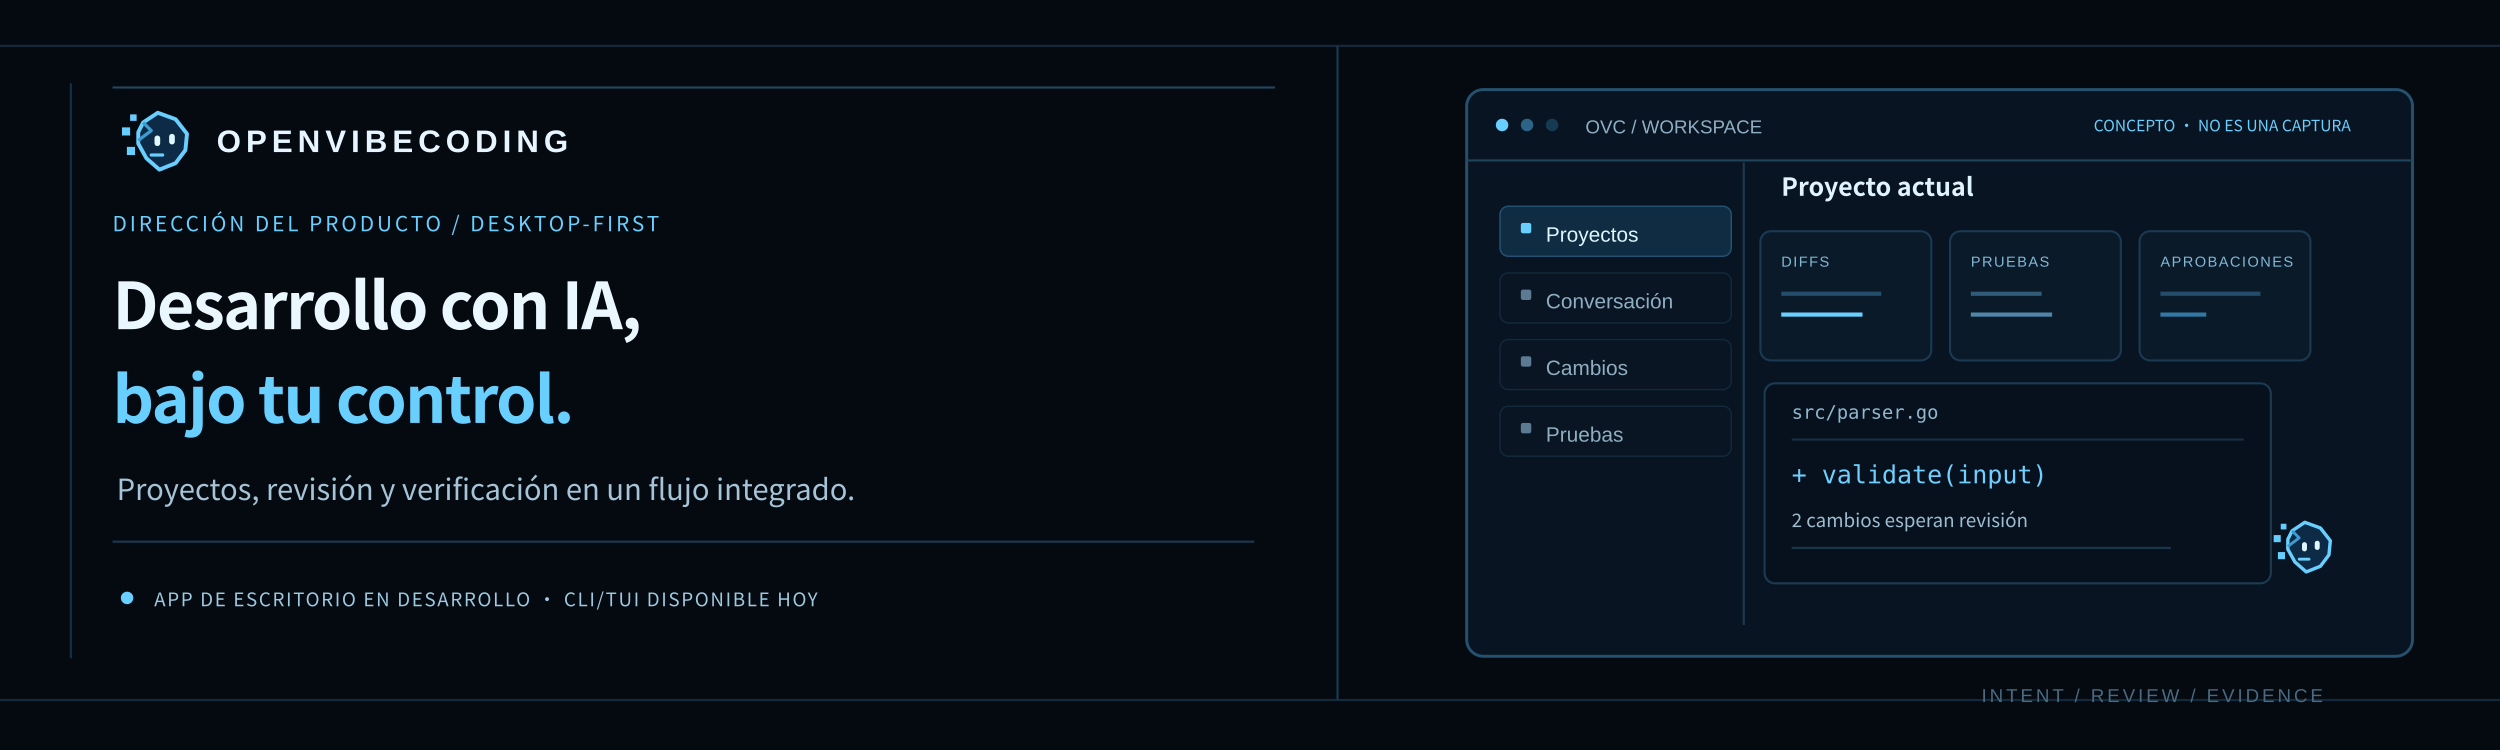
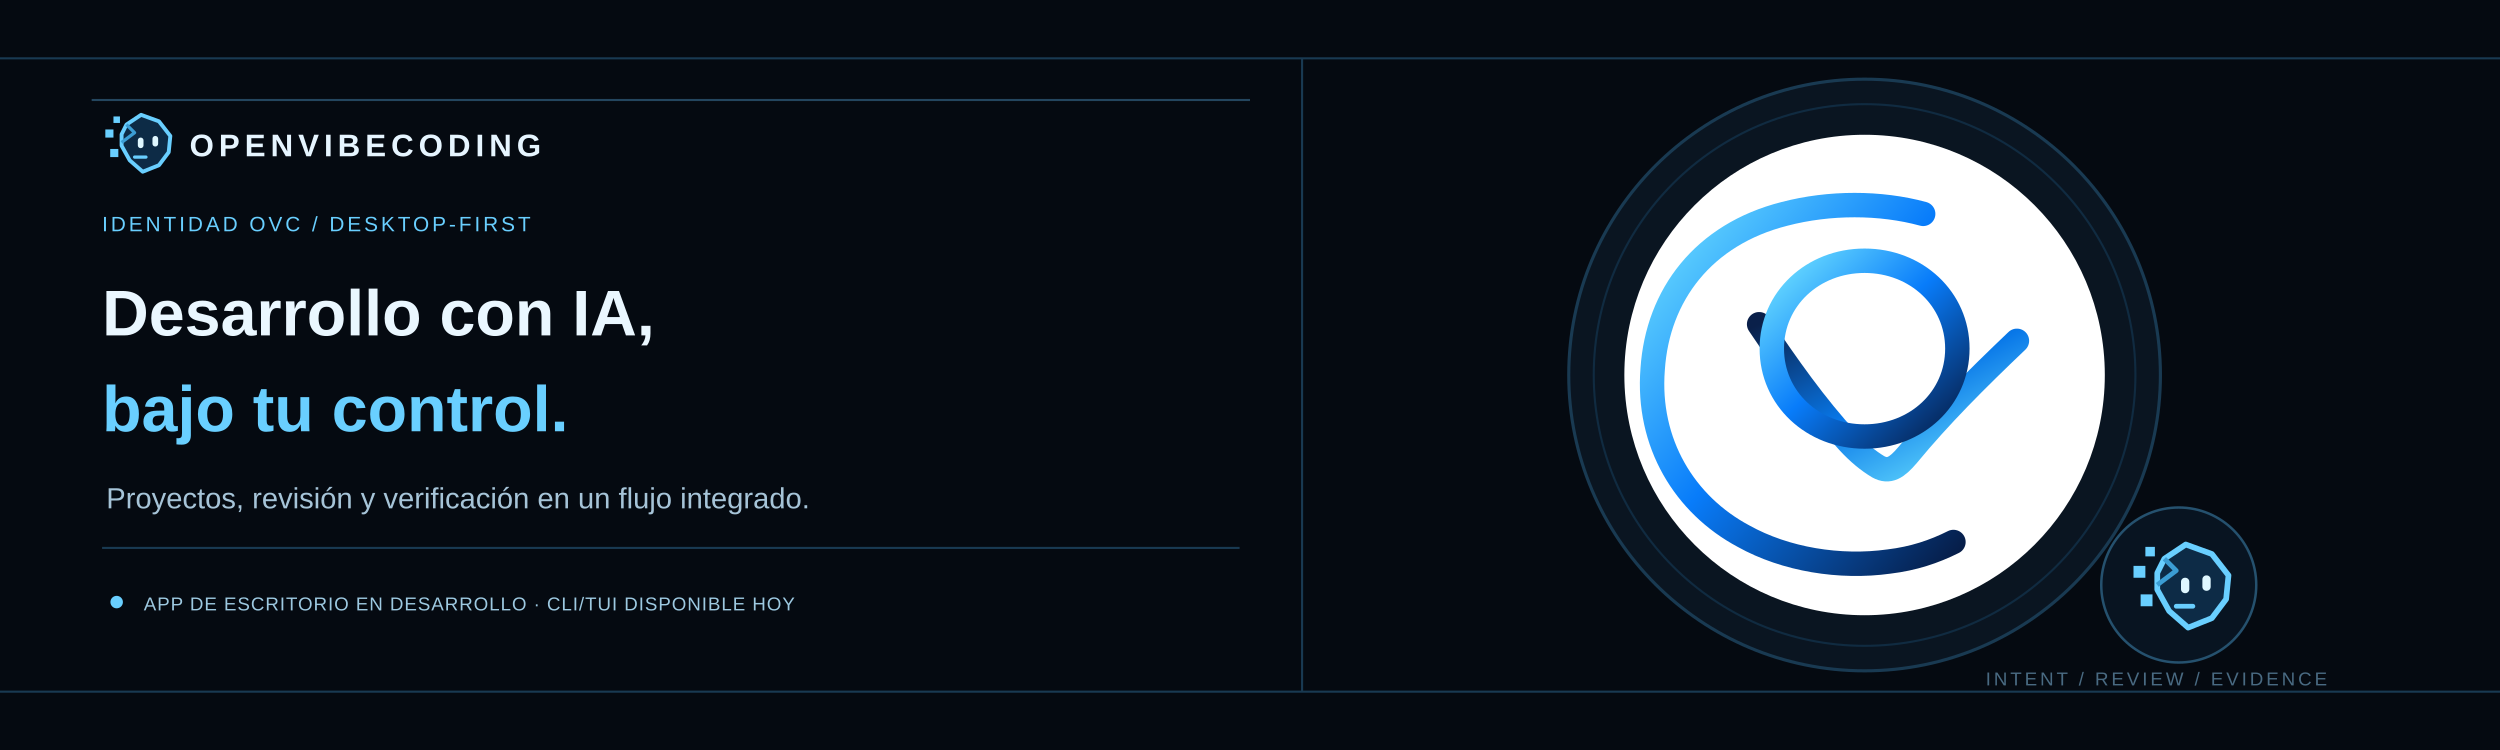
<svg xmlns="http://www.w3.org/2000/svg" width="1200" height="360" viewBox="0 0 1200 360" role="img" aria-labelledby="title desc">
+   <defs>
+     <linearGradient id="line" x1="0" y1="0" x2="1" y2="0">
+       <stop stop-color="#69CFFF" />
+       <stop offset="1" stop-color="#0D2B46" />
+     </linearGradient>
+   </defs>
  <rect width="1200" height="360" fill="#050A11" />
-   <path d="M0 22H1200M0 336H1200" stroke="#132A3C" stroke-width="1" />
-   <path d="M34 40V316" stroke="#153149" stroke-width="1" />
-   <path d="M642 22V336" stroke="#193A52" stroke-width="1" />
-   <path d="M54 42H612" stroke="#24465F" stroke-width="1" />
-   <g transform="translate(57 51) scale(0.78)">
-     <path d="M2 13h5v5H2zM7 5h4v4H7zM5 25h5v5H5z" fill="#66CEFF" />
+   <path d="M0 28H1200M0 332H1200M625 28V332" stroke="#193A52" stroke-width="1" />
+   <path d="M44 48H600" stroke="#24465F" />
+   <g transform="translate(49 52) scale(0.78)">
+     <path d="M2 13h5v5H2zM7 5h4v4H7zM5 25h5v5H5z" fill="#69CFFF" />
    <path d="M15 10 24 4 35 8 42 17 41 27 35 35 25 39 17 32 12 23 12 16Z" fill="#0D2B46" stroke="#69CFFF" stroke-width="2.4" stroke-linejoin="round" />
    <path d="M15 10 20 15 12 21" fill="none" stroke="#3B9DD4" stroke-width="2" stroke-linejoin="round" />
    <rect x="22" y="18" width="3.5" height="6.5" rx="1.7" fill="#DFF7FF" />
    <rect x="31" y="17" width="3.5" height="6.5" rx="1.7" fill="#DFF7FF" />
    <path d="M20 30h7" stroke="#69CFFF" stroke-width="2" stroke-linecap="round" />
  </g>
-   <text x="104" y="73" font-family="Arial,sans-serif" font-size="15" font-weight="700" letter-spacing="2.4" fill="#E6F5FF">OPENVIBECODING</text>
-   <text x="54" y="111" font-family="'Noto Sans CJK SC','Microsoft YaHei',Arial,sans-serif" font-size="10" letter-spacing="1.4" fill="#69CFFF">DIRECCIÓN DEL PRODUCTO / DESKTOP-FIRST</text>
-   <text x="54" y="158" font-family="'Noto Sans CJK SC','Microsoft YaHei',Arial,sans-serif" font-size="31" font-weight="700" letter-spacing="-0.8" fill="#EAF7FF">Desarrollo con IA,</text>
-   <text x="54" y="203" font-family="'Noto Sans CJK SC','Microsoft YaHei',Arial,sans-serif" font-size="31" font-weight="700" letter-spacing="-0.8" fill="#69CFFF">bajo tu control.</text>
-   <text x="56" y="240" font-family="'Noto Sans CJK SC','Microsoft YaHei',Arial,sans-serif" font-size="14" fill="#A6C4D8">Proyectos, revisión y verificación en un flujo integrado.</text>
-   <path d="M54 260H602" stroke="#193A52" />
-   <circle cx="61" cy="287" r="3" fill="#69CFFF" />
-   <text x="74" y="291" font-family="'Noto Sans CJK SC','Microsoft YaHei',Arial,sans-serif" font-size="9" letter-spacing="0.8" fill="#9DC9E1">APP DE ESCRITORIO EN DESARROLLO  ·  CLI/TUI DISPONIBLE HOY</text>
-   <g>
-     <rect x="704" y="43" width="454" height="272" rx="8" fill="#081421" stroke="#25516E" stroke-width="1.4" />
-     <path d="M704 77H1158" stroke="#21445D" />
-     <circle cx="721" cy="60" r="3" fill="#69CFFF" />
-     <circle cx="733" cy="60" r="3" fill="#2C6488" />
-     <circle cx="745" cy="60" r="3" fill="#173A53" />
-     <text x="761" y="64" font-family="Arial,sans-serif" font-size="9" fill="#8FAFC4">OVC / WORKSPACE</text>
-     <text x="1005" y="63" font-family="'Noto Sans CJK SC','Microsoft YaHei',Arial,sans-serif" font-size="7.5" fill="#69CFFF">CONCEPTO · NO ES UNA CAPTURA</text>
-     <path d="M837 78V300" stroke="#1C3A50" />
-     <rect x="720" y="99" width="111" height="24" rx="4" fill="#0F2C42" stroke="#235273" stroke-width="0.7" />
-     <rect x="730" y="107" width="5" height="5" rx="1" fill="#69CFFF" />
-     <text x="742" y="116" font-family="Arial,'Noto Sans CJK SC',sans-serif" font-size="10" fill="#DFF7FF">Proyectos</text>
-     <rect x="720" y="131" width="111" height="24" rx="4" fill="#091522" stroke="#13283A" stroke-width="0.7" />
-     <rect x="730" y="139" width="5" height="5" rx="1" fill="#5C7A91" />
-     <text x="742" y="148" font-family="Arial,'Noto Sans CJK SC',sans-serif" font-size="10" fill="#8FAEC1">Conversación</text>
-     <rect x="720" y="163" width="111" height="24" rx="4" fill="#091522" stroke="#13283A" stroke-width="0.7" />
-     <rect x="730" y="171" width="5" height="5" rx="1" fill="#5C7A91" />
-     <text x="742" y="180" font-family="Arial,'Noto Sans CJK SC',sans-serif" font-size="10" fill="#8FAEC1">Cambios</text>
-     <rect x="720" y="195" width="111" height="24" rx="4" fill="#091522" stroke="#13283A" stroke-width="0.7" />
-     <rect x="730" y="203" width="5" height="5" rx="1" fill="#5C7A91" />
-     <text x="742" y="212" font-family="Arial,'Noto Sans CJK SC',sans-serif" font-size="10" fill="#8FAEC1">Pruebas</text>
-     <text x="855" y="94" font-family="'Noto Sans CJK SC','Microsoft YaHei',Arial,sans-serif" font-size="12" font-weight="600" fill="#E1F3FC">Proyecto actual</text>
-     <rect x="845" y="111" width="82" height="62" rx="5" fill="#0B1A29" stroke="#1A3A53" />
-     <text x="855" y="128" font-family="Arial,sans-serif" font-size="7" letter-spacing="0.7" fill="#80B8D7">DIFFS</text>
-     <path d="M855 141h48" stroke="#234D6A" stroke-width="2" />
-     <path d="M855 151h39" stroke="#69CFFF" stroke-width="2" />
-     <rect x="936" y="111" width="82" height="62" rx="5" fill="#0B1A29" stroke="#1A3A53" />
-     <text x="946" y="128" font-family="Arial,sans-serif" font-size="7" letter-spacing="0.7" fill="#80B8D7">PRUEBAS</text>
-     <path d="M946 141h34" stroke="#2F5B79" stroke-width="2" />
-     <path d="M946 151h39" stroke="#4F86AA" stroke-width="2" />
-     <rect x="1027" y="111" width="82" height="62" rx="5" fill="#0B1A29" stroke="#1A3A53" />
-     <text x="1037" y="128" font-family="Arial,sans-serif" font-size="7" letter-spacing="0.7" fill="#80B8D7">APROBACIONES</text>
-     <path d="M1037 141h48" stroke="#234D6A" stroke-width="2" />
-     <path d="M1037 151h22" stroke="#3278A5" stroke-width="2" />
-     <rect x="847" y="184" width="243" height="96" rx="5" fill="#07111D" stroke="#1C3B52" />
-     <text x="860" y="201" font-family="monospace" font-size="9" fill="#91B8CE">src/parser.go</text>
-     <path d="M860 211H1077" stroke="#172F43" />
-     <text x="860" y="232" font-family="monospace" font-size="12" fill="#6FD0FF">+ validate(input)</text>
-     <text x="860" y="253" font-family="'Noto Sans CJK SC','Microsoft YaHei',Arial,sans-serif" font-size="9" fill="#9DBDCF">2 cambios esperan revisión</text>
-     <path d="M860 263H1042" stroke="#19374C" />
-     <g transform="translate(1090 248) scale(0.68)">
-       <path d="M2 13h5v5H2zM7 5h4v4H7zM5 25h5v5H5z" fill="#66CEFF" />
+   <text x="91" y="75" font-family="Arial,sans-serif" font-size="15" font-weight="700" letter-spacing="2.4" fill="#E6F5FF">OPENVIBECODING</text>
+   <text x="49" y="111" font-family="Arial,sans-serif" font-size="10" letter-spacing="1.4" fill="#69CFFF">IDENTIDAD OVC / DESKTOP-FIRST</text>
+   <text x="49" y="161" font-family="Arial,sans-serif" font-size="31" font-weight="700" fill="#EAF7FF">Desarrollo con IA,</text>
+   <text x="49" y="207" font-family="Arial,sans-serif" font-size="31" font-weight="700" fill="#69CFFF">bajo tu control.</text>
+   <text x="51" y="244" font-family="Arial,sans-serif" font-size="14" fill="#A6C4D8">Proyectos, revisión y verificación en un flujo integrado.</text>
+   <path d="M49 263H595" stroke="#193A52" />
+   <circle cx="56" cy="289" r="3" fill="#69CFFF" />
+   <text x="69" y="293" font-family="Arial,sans-serif" font-size="9" letter-spacing="0.45" fill="#9DC9E1">APP DE ESCRITORIO EN DESARROLLO · CLI/TUI DISPONIBLE HOY</text>
+   <circle cx="895" cy="180" r="142" fill="#0A1521" stroke="#193A52" stroke-width="1.5" />
+   <circle cx="895" cy="180" r="130" fill="none" stroke="#102B41" stroke-width="1" />
+   <g transform="translate(775 60) scale(.46875)">
+     <defs>
+       <linearGradient id="blue" x1="0" y1="0" x2="1" y2="1">
+         <stop offset="0" stop-color="#72E4FF" />
+         <stop offset=".48" stop-color="#087CFA" />
+         <stop offset="1" stop-color="#061C46" />
+       </linearGradient>
+       <linearGradient id="shade" x1="0" y1="0" x2=".9" y2="1">
+         <stop offset="0" stop-color="#0A204A" />
+         <stop offset=".52" stop-color="#0877E8" />
+         <stop offset="1" stop-color="#68DFFF" />
+       </linearGradient>
+     </defs>
+     <circle cx="256" cy="256" r="246" fill="#FFFFFF" />
+     <path d="M316 91 C272 79 220 79 174 91 C91 112 44 174 39 250 C33 326 72 389 132 421 C175 445 231 454 281 447 C306 444 327 437 347 427" fill="none" stroke="url(#blue)" stroke-width="25" stroke-linecap="round" stroke-linejoin="round" />
+     <path d="M148 204 C177 247 205 287 239 324 C250 336 260 344 270 350 C281 356 289 351 300 338 C333 298 370 261 412 221" fill="none" stroke="url(#shade)" stroke-width="25" stroke-linecap="round" stroke-linejoin="round" />
+     <path d="M256 139 C309 139 351 178 351 229 C351 280 309 319 256 319 C203 319 161 280 161 229 C161 178 203 139 256 139Z" fill="none" stroke="url(#blue)" stroke-width="25" stroke-linejoin="round" />
+   </g>
+   <g transform="translate(1017 252) scale(1.2)">
+     <circle cx="24" cy="24" r="31" fill="#081421" stroke="#25516E" />
+     <g transform="translate(4 4) scale(0.95)">
+       <path d="M2 13h5v5H2zM7 5h4v4H7zM5 25h5v5H5z" fill="#69CFFF" />
      <path d="M15 10 24 4 35 8 42 17 41 27 35 35 25 39 17 32 12 23 12 16Z" fill="#0D2B46" stroke="#69CFFF" stroke-width="2.4" stroke-linejoin="round" />
      <path d="M15 10 20 15 12 21" fill="none" stroke="#3B9DD4" stroke-width="2" stroke-linejoin="round" />
      <rect x="22" y="18" width="3.5" height="6.5" rx="1.7" fill="#DFF7FF" />
      <rect x="31" y="17" width="3.5" height="6.5" rx="1.7" fill="#DFF7FF" />
      <path d="M20 30h7" stroke="#69CFFF" stroke-width="2" stroke-linecap="round" />
    </g>
  </g>
-   <text x="1115" y="337" text-anchor="end" font-family="Arial,sans-serif" font-size="9" letter-spacing="1.4" fill="#496A82">INTENT / REVIEW / EVIDENCE</text>
+   <text x="1117" y="329" text-anchor="end" font-family="Arial,sans-serif" font-size="9" letter-spacing="1.4" fill="#496A82">INTENT / REVIEW / EVIDENCE</text>
</svg>
